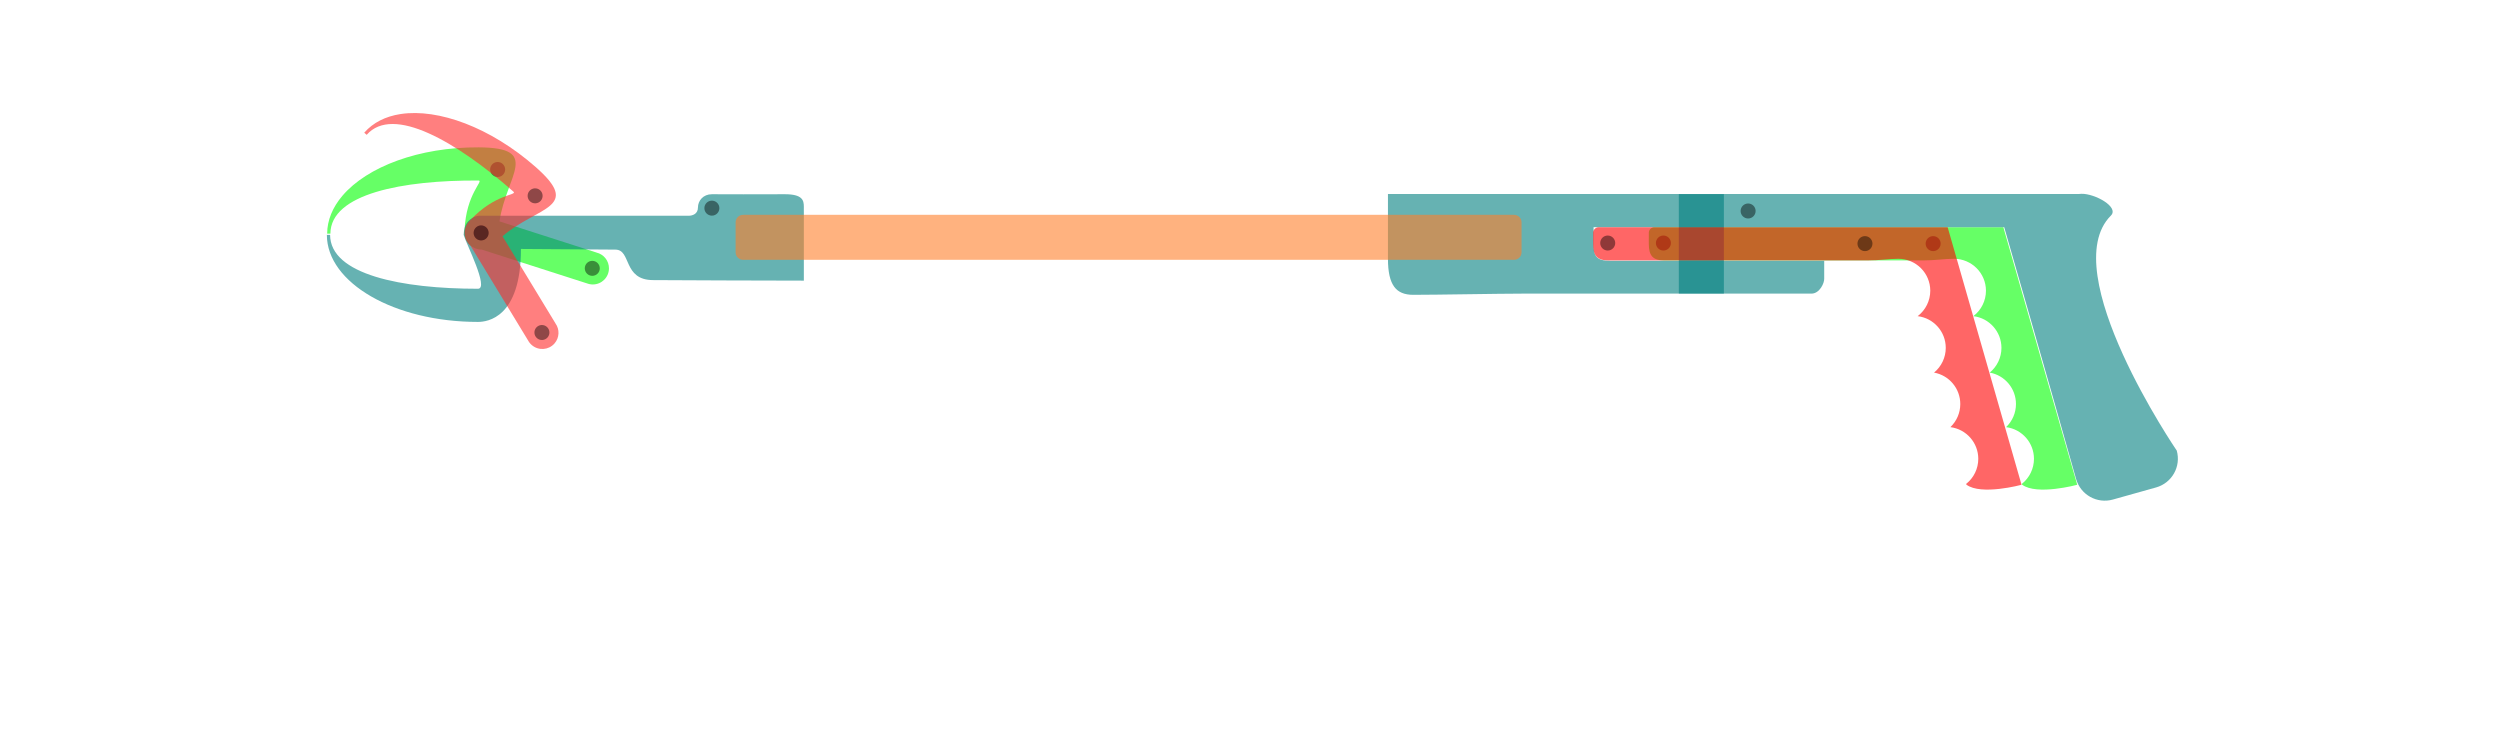
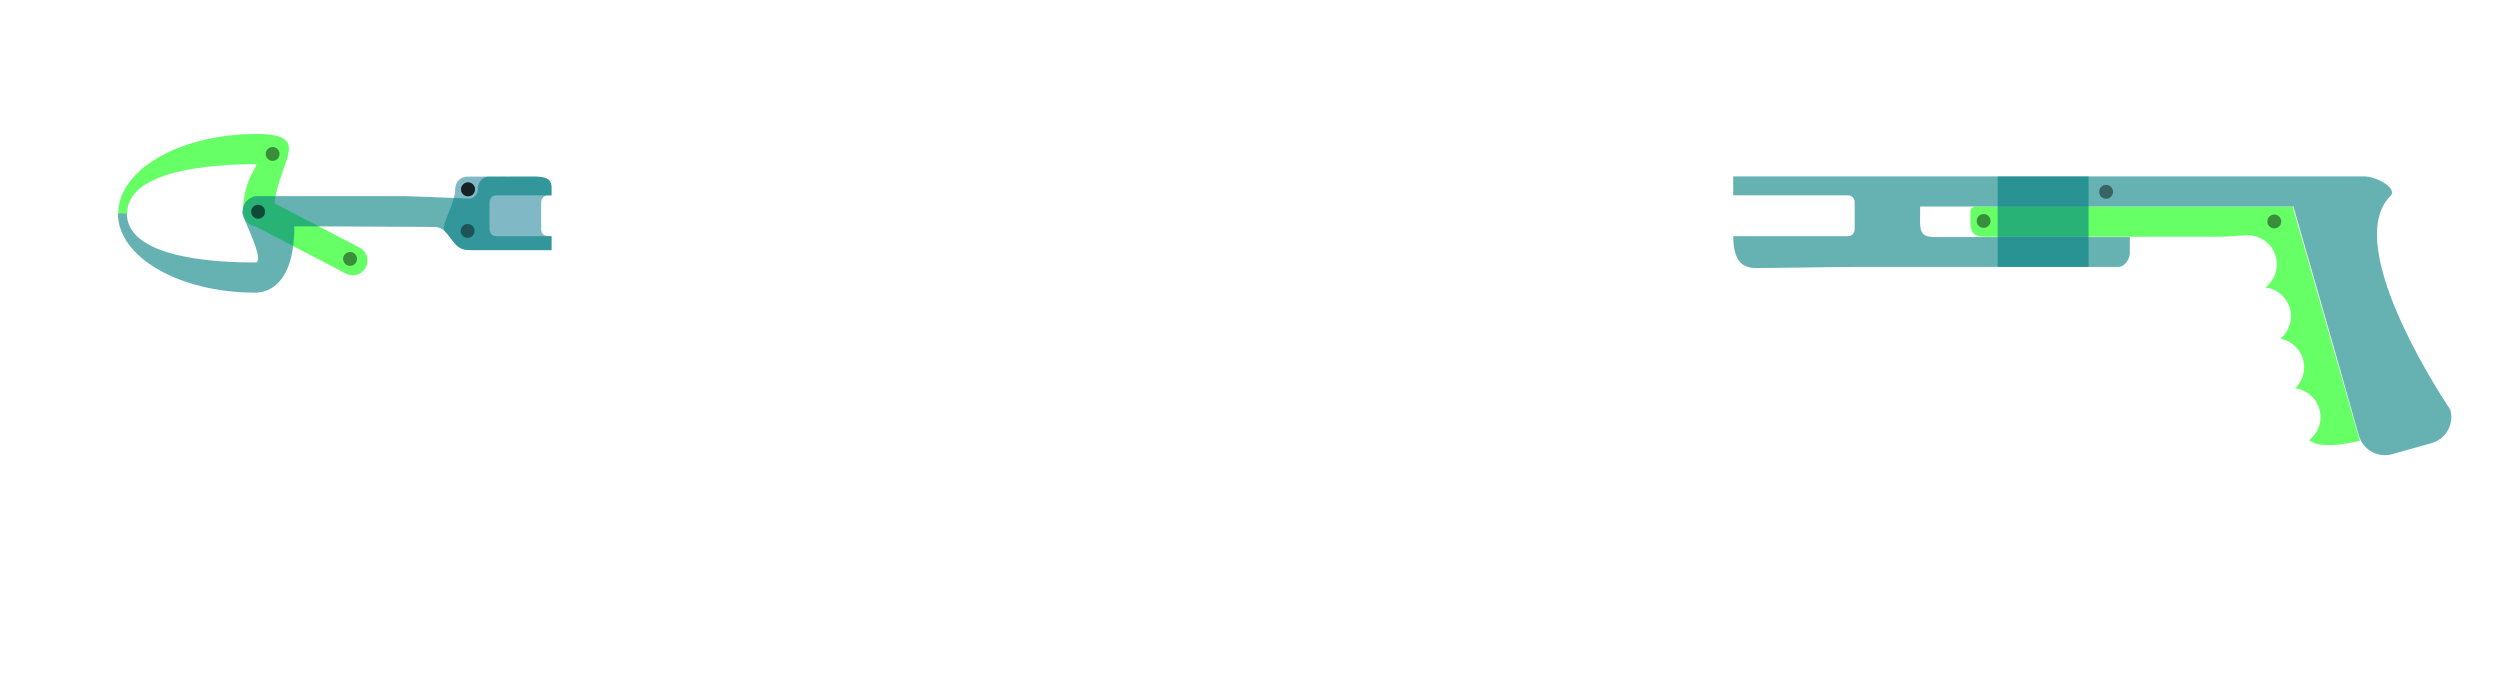
- <svg xmlns="http://www.w3.org/2000/svg" width="1000mm" height="300mm" viewBox="0 0 1000 300" version="1.1" id="svg5">
+ <svg xmlns="http://www.w3.org/2000/svg" width="1100mm" height="300mm" viewBox="0 0 1100 300" version="1.1" id="svg5">
  <defs id="defs2" />
  <g id="layer3" style="display:inline">
-     <g id="g11406" transform="translate(0,-5.858881)">
+     <g id="g11406" transform="translate(207.4336,-5.858881)">
      <path id="path18345" style="display:inline;vector-effect:non-scaling-stroke;fill:#00ff00;fill-opacity:0.599;stroke:none;stroke-width:1.215;stroke-dasharray:none;stroke-opacity:1;-inkscape-stroke:hairline" d="m 661.891,96.754 v 0.011 c -0.043,-0.004 -0.085,-0.007 -0.128,-0.009 -1.141,0.002 -2.101,0.858 -2.232,1.992 -0.004,1.493 -0.011,2.761 -0.011,4.577 0,4.846 1.631,6.704 6.231,6.704 27.26,0 98.119,0.035 103.285,0 5.301,0 8.642,-0.653 12.564,-0.653 7.06,-4.1e-4 12.783,5.723 12.783,12.782 -0.003,3.99 -1.87,7.75 -5.046,10.164 6.416,0.778 11.241,6.224 11.242,12.687 -0.002,3.832 -1.723,7.461 -4.689,9.887 6.08,1.103 10.5,6.398 10.499,12.578 -10e-4,3.491 -1.431,6.829 -3.956,9.239 6.378,0.819 11.154,6.248 11.154,12.678 -4.5e-4,3.901 -1.782,7.588 -4.839,10.013 0,0 0.004,0.254 0.093,0.321 5.87,4.424 22.052,0.048 22.052,0.048 L 801.335,96.754 Z" />
-       <circle style="vector-effect:non-scaling-stroke;fill:#000000;fill-opacity:0.441;stroke-width:0.265;-inkscape-stroke:hairline" id="path575" cx="773.258" cy="103.308" r="3" />
-       <circle style="vector-effect:non-scaling-stroke;fill:#000000;fill-opacity:0.441;stroke-width:0.265;-inkscape-stroke:hairline" id="circle1445" cx="665.361" cy="103.073" r="3" />
+       <circle style="vector-effect:non-scaling-stroke;fill:#000000;fill-opacity:0.441;stroke-width:0.269;-inkscape-stroke:hairline" id="path575" cx="793.258" cy="103.308" r="3.05" />
+       <circle style="vector-effect:non-scaling-stroke;fill:#000000;fill-opacity:0.441;stroke-width:0.269;-inkscape-stroke:hairline" id="circle1445" cx="665.361" cy="103.073" r="3.05" />
    </g>
-     <g id="g11386" transform="translate(0,2.836075)">
-       <path id="path18628" style="display:inline;fill:#00ff00;fill-opacity:0.599;stroke-width:4.882;stroke-dasharray:19.527, 19.527" d="m 137.017,75.41 c -0.039,0.045 -0.077,0.091 -0.116,0.136 -3.843,4.548 -6.011,9.66 -6.04,15.071 l 2.1e-4,0.01 1.296,0.008 -2e-4,-0.01 c 0.086,-15.939 28.848,-21.417 59.246,-21.253 2.284,0.012 -4.985,5.215 -5.581,19.885 -0.04,0.287 -0.061,0.576 -0.064,0.866 1e-4,0.206 0.01,0.412 0.028,0.617 -7.5e-4,0.059 -0.003,0.114 -0.003,0.173 0.002,-3.71e-4 0.018,-9.5e-5 0.022,3.09e-4 0.382,3.446 3.284,6.06 6.751,6.082 0.035,-0.003 0.07,-0.006 0.105,-0.009 l 41.99,13.486 0.005,-0.012 c 0.773,0.32 1.601,0.486 2.438,0.49 3.57,0.015 6.475,-2.867 6.491,-6.436 0.013,-3.013 -2.056,-5.635 -4.989,-6.323 l 0.002,-0.01 -38.805,-12.463 c 2.689,-18.376 17,-29.476 -8.319,-29.612 -23.892,-0.128 -44.588,7.756 -54.456,19.305 z" />
-       <circle style="vector-effect:non-scaling-stroke;fill:#000000;fill-opacity:0.441;stroke-width:0.265;-inkscape-stroke:hairline" id="circle1453" cx="192.453" cy="90.315" r="3" />
-       <circle style="vector-effect:non-scaling-stroke;fill:#000000;fill-opacity:0.441;stroke-width:0.265;-inkscape-stroke:hairline" id="circle1455" cx="236.912" cy="104.499" r="3" />
-       <circle style="vector-effect:non-scaling-stroke;fill:#000000;fill-opacity:0.441;stroke-width:0.265;-inkscape-stroke:hairline" id="circle1971" cx="199.059" cy="64.962" r="3" />
+     <g id="g12701" transform="rotate(-0.5366822,455.8028,8511.367)">
+       <path id="path12693" style="display:inline;fill:#00ff00;fill-opacity:0.599;stroke-width:4.882;stroke-dasharray:19.527, 19.527" d="m 191.474,56.105 c -23.892,-0.128 -44.588,7.756 -54.456,19.305 l -5.2e-4,-4e-6 c -0.039,0.045 -0.077,0.091 -0.115,0.136 -3.843,4.548 -6.011,9.66 -6.041,15.071 l 4.3e-4,0.01 1.296,0.008 2.646,-0.01 c 0.086,-15.939 26.202,-21.417 56.601,-21.253 2.284,0.012 -4.985,5.215 -5.581,19.885 -0.04,0.287 -0.061,0.576 -0.063,0.866 1e-4,0.206 0.01,0.412 0.028,0.617 -7.5e-4,0.059 -0.003,0.115 -0.003,0.174 0.002,-3.71e-4 0.018,-2.01e-4 0.022,2.03e-4 0.167,1.508 0.817,2.856 1.785,3.898 0.002,0.002 0.003,0.003 0.005,0.005 0.968,1.052 2.268,1.807 3.766,2.088 0.035,0.004 0.07,0.007 0.105,0.01 l 38.91,20.763 0.007,-0.011 c 0.704,0.452 1.489,0.764 2.311,0.917 3.51,0.651 6.883,-1.665 7.535,-5.175 0.551,-2.962 -1.017,-5.912 -3.781,-7.111 l 0.004,-0.01 -35.959,-19.188 c -0.227,-0.163 -0.471,-0.331 -0.731,-0.501 0.013,-0.287 0.024,-0.578 0.029,-0.881 2.689,-18.376 17,-29.476 -8.319,-29.612 z" />
+       <circle style="vector-effect:non-scaling-stroke;fill:#000000;fill-opacity:0.441;stroke-width:0.269;-inkscape-stroke:hairline" id="circle12699" cx="199.059" cy="64.962" r="3.05" />
+       <circle style="display:inline;vector-effect:non-scaling-stroke;fill:#000000;fill-opacity:0.441;stroke-width:0.269;-inkscape-stroke:hairline" id="circle1455" cx="248.851" cy="68.156" r="3.05" transform="rotate(10.2787)" />
+       <circle style="display:inline;vector-effect:non-scaling-stroke;fill:#000000;fill-opacity:0.441;stroke-width:0.269;-inkscape-stroke:hairline" id="circle1453" cx="192.453" cy="90.315" r="3.05" transform="rotate(10.2787,192.4614,90.30752)" />
    </g>
  </g>
  <g id="layer1" style="display:inline">
-     <circle style="display:inline;vector-effect:non-scaling-stroke;fill:#000000;fill-opacity:0.441;stroke-width:0.265;-inkscape-stroke:hairline" id="circle11264" cx="192.453" cy="93.151" r="3" />
-     <path style="display:inline;fill:#008080;fill-opacity:0.599;stroke-width:4.592;stroke-dasharray:18.37, 18.37" d="m 832.592,77.523 c -0.387,0.009 -0.775,0.036 -1.165,0.083 H 555.18 v 6.248 13.5 6.077 c 0,10.688 3.264,14.5 10.142,14.5 9.647,0 34.215,-0.479 43.464,-0.479 8.98,0 106.934,0.036 115.78,0 3.339,-0.013 5.211,-4.322 5.118,-6 v -7.144 h -85.754 c -5.32,0 -6.538,-1.814 -6.538,-6.81 0,-2.514 0.043,-4.912 0.043,-6.611 H 801.686 c 0,0 19.346,67.17 28.735,100.651 1.788,6.376 8.359,10.07 14.735,8.282 l 17.263,-4.841 c 6.376,-1.788 10.071,-8.362 8.283,-14.738 0,0 -48.802,-71.546 -26.357,-93.99 3.45,-3.45 -6.423,-8.849 -11.752,-8.729 z" id="path2148" />
-     <path style="display:inline;fill:#008080;fill-opacity:0.599;stroke-width:4.592;stroke-dasharray:18.37, 18.37" d="m 284.762,77.689 c -3.467,0 -5.584,2.585 -5.584,5.305 0,2.591 -2.167,3.308 -3.75,3.308 h -83.756 c -1.748,0 -3.888,1.453 -4.832,2.743 -0.958,1.31 -1.244,2.613 -1.379,4.894 0.918,3.427 10.285,21.563 5.712,21.563 -30.393,0 -59.12,-5.631 -59.131,-21.563 h -1.296 c 0.007,19.236 27.059,34.829 60.427,34.829 3.692,2e-5 17.204,-1.531 17.204,-29.186 0,0 12.37,0.103 37.807,0.267 6.419,0.041 2.908,12.113 14.978,12.19 17.024,0.109 38.101,0.172 60.378,0.217 v -6.207 c 0,-6.343 0,-7.686 0,-13.5 v -6.248 l -0.005,-3.687 c 0,-2.498 -0.582,-4.926 -7.574,-4.926 -8.704,0 -25.818,0.089 -29.199,0 z" id="rect288" />
-     <circle style="display:inline;vector-effect:non-scaling-stroke;fill:#000000;fill-opacity:0.441;stroke-width:0.265;-inkscape-stroke:hairline" id="circle1447" cx="699.248" cy="84.397" r="3" />
-     <circle style="display:inline;vector-effect:non-scaling-stroke;fill:#000000;fill-opacity:0.441;stroke-width:0.265;-inkscape-stroke:hairline" id="circle1451" cx="284.751" cy="83.261" r="3" />
-     <rect style="vector-effect:non-scaling-stroke;fill:#ff7f2a;fill-opacity:0.6;stroke:none;stroke-width:0.265;stroke-opacity:1;-inkscape-stroke:hairline" id="rect11544" width="314.379" height="18" x="294.243" y="85.933" rx="3" ry="3" />
-     <rect style="display:inline;vector-effect:non-scaling-stroke;fill:#007f7f;fill-opacity:0.6;stroke-width:0.241;-inkscape-stroke:hairline" id="rect1915" width="18.024" height="39.788" x="671.527" y="77.645" />
+     <g id="g11995" transform="translate(207.4336)">
+       <path id="path2148" style="display:inline;fill:#008080;fill-opacity:0.599;stroke-width:4.592;stroke-dasharray:18.37, 18.37" d="m 831.427,77.607 -276.247,-3.68e-4 v 6.248 2.078 h 50.441 c 1.662,0 3,1.338 3,3 v 12 c 0,1.662 -1.338,3 -3,3 h -50.432 c 0.105,10.294 3.366,13.998 10.132,13.998 9.647,0 34.215,-0.479 43.464,-0.479 8.98,0 106.935,0.036 115.781,0 3.339,-0.013 5.211,-4.322 5.118,-6 v -7.144 H 643.93 c -5.32,0 -6.539,-1.814 -6.539,-6.81 0,-2.514 0.043,-4.911 0.043,-6.611 h 164.25 c 0,0 19.347,67.17 28.736,100.651 1.788,6.376 8.359,10.07 14.735,8.282 l 17.263,-4.841 c 6.376,-1.788 10.071,-8.362 8.283,-14.738 0,0 -48.801,-71.545 -26.357,-93.99 3.45,-3.45 -6.424,-8.767 -11.753,-8.646 -0.368,0 -0.708,0 -1.165,0 z" />
+       <circle style="display:inline;vector-effect:non-scaling-stroke;fill:#000000;fill-opacity:0.441;stroke-width:0.269;-inkscape-stroke:hairline" id="circle1447" cx="719.248" cy="84.397" r="3.05" />
+     </g>
+     <g id="g12849" transform="translate(-78.86586)" style="display:inline">
+       <path id="path12843" style="display:inline;fill:#2c89a0;fill-opacity:0.599;stroke-width:4.592;stroke-dasharray:18.37, 18.37" d="m 284.762,77.689 c -3.467,0 -5.584,2.585 -5.584,5.305 0,7.135 -7.029,16.725 -4.484,18.821 4.913,5.352 4.354,8.261 12.065,8.261 11.36,0 26.153,-0.018 34.78,0 v -4.026 -2.117 h -1.543 c -1.662,0 -3,-1.338 -3,-3 V 88.933 c 0,-1.662 1.338,-3 3,-3 h 1.543 l -0.005,-3.319 c 0,-2.498 -0.581,-4.925 -7.573,-4.925 -8.704,0 -25.818,0.089 -29.199,0 z" />
+       <circle style="display:inline;vector-effect:non-scaling-stroke;fill:#000000;fill-opacity:0.441;stroke-width:0.269;-inkscape-stroke:hairline" id="circle12847" cx="284.801" cy="83.311" r="3.05" />
+       <circle style="display:inline;vector-effect:non-scaling-stroke;fill:#000000;fill-opacity:0.441;stroke-width:0.269;-inkscape-stroke:hairline" id="circle12851" cx="284.801" cy="83.311" r="3.05" />
+     </g>
+     <g id="g12000" transform="translate(-78.86586)" style="display:inline">
+       <path id="rect288" style="display:inline;fill:#008080;fill-opacity:0.599;stroke-width:4.592;stroke-dasharray:18.37, 18.37" d="m 289.056,83.524 c 0.018,2.29 -2.269,4.219 -4.279,3.836 -0.517,-0.038 -26.006,-1.058 -27.446,-1.058 l -21.886,3.7e-5 -43.772,7.2e-5 c -1.748,3e-6 -3.888,1.453 -4.832,2.743 -0.958,1.31 -1.244,2.613 -1.379,4.894 0.918,3.427 10.285,21.563 5.712,21.563 -30.393,0 -56.474,-5.631 -56.485,-21.563 h -3.942 c 0.007,19.236 27.059,34.829 60.427,34.829 3.692,2e-5 17.204,-1.531 17.204,-29.186 0,0 36.183,0.103 61.62,0.267 7.175,0.046 7.219,10.193 14.978,10.193 5.895,0 33.791,-0.006 36.565,0 v -3.992 -2.117 l -24.297,-1.9e-4 c -1.662,-1e-5 -3,-1.338 -3,-3 V 88.933 c 0,-1.662 1.338,-3 3,-3 h 24.297 l -0.005,-3.319 c 0,-2.498 -0.581,-4.925 -7.573,-4.925 -8.704,0 -16.471,0.089 -19.851,0 -3.467,0 -5.075,3.114 -5.054,5.834 z" />
+       <circle style="display:inline;vector-effect:non-scaling-stroke;fill:#000000;fill-opacity:0.441;stroke-width:0.269;-inkscape-stroke:hairline" id="circle11264" cx="192.453" cy="93.151" r="3.05" />
+       <circle style="display:inline;vector-effect:non-scaling-stroke;fill:#000000;fill-opacity:0.441;stroke-width:0.269;-inkscape-stroke:hairline" id="circle1451" cx="284.801" cy="83.311" r="3.05" />
+       <circle style="display:inline;vector-effect:non-scaling-stroke;fill:#000000;fill-opacity:0.441;stroke-width:0.269;-inkscape-stroke:hairline" id="circle12853" cx="284.625" cy="101.612" r="3.05" />
+     </g>
+     <rect style="display:inline;vector-effect:non-scaling-stroke;fill:#007f7f;fill-opacity:0.6;stroke-width:0.241;-inkscape-stroke:hairline" id="rect1915" width="40.003" height="39.788" x="878.962" y="77.645" />
  </g>
-   <g id="layer2" style="display:inline">
-     <g id="g11396" style="display:inline" transform="rotate(40.90609,188.6251,91.74281)">
-       <path id="path11388" style="display:inline;fill:#ff2a2a;fill-opacity:0.599;stroke-width:4.882;stroke-dasharray:19.527, 19.527" d="m 137.017,75.41 c -0.039,0.045 -0.077,0.091 -0.116,0.136 -3.843,4.548 -6.011,9.66 -6.04,15.071 l 2.1e-4,0.01 1.296,0.008 -2e-4,-0.01 c 0.086,-15.939 28.848,-21.417 59.246,-21.253 2.284,0.012 -4.985,5.215 -5.581,19.885 -0.04,0.287 -0.061,0.576 -0.064,0.866 1e-4,0.206 0.01,0.412 0.028,0.617 -7.5e-4,0.059 -0.003,0.114 -0.003,0.173 0.002,-3.71e-4 0.018,-9.5e-5 0.022,3.09e-4 0.382,3.446 3.284,6.06 6.751,6.082 0.035,-0.003 0.07,-0.006 0.105,-0.009 l 41.99,13.486 0.005,-0.012 c 0.773,0.32 1.601,0.486 2.438,0.49 3.57,0.015 6.475,-2.867 6.491,-6.436 0.013,-3.013 -2.056,-5.635 -4.989,-6.323 l 0.002,-0.01 -38.805,-12.463 c 2.689,-18.376 17,-29.476 -8.319,-29.612 -23.892,-0.128 -44.588,7.756 -54.456,19.305 z" />
-       <circle style="vector-effect:non-scaling-stroke;fill:#000000;fill-opacity:0.441;stroke-width:0.265;-inkscape-stroke:hairline" id="circle11390" cx="192.453" cy="90.315" r="3" />
-       <circle style="vector-effect:non-scaling-stroke;fill:#000000;fill-opacity:0.441;stroke-width:0.265;-inkscape-stroke:hairline" id="circle11392" cx="236.912" cy="104.499" r="3" />
-       <circle style="vector-effect:non-scaling-stroke;fill:#000000;fill-opacity:0.441;stroke-width:0.265;-inkscape-stroke:hairline" id="circle11394" cx="199.059" cy="64.962" r="3" />
+   <g id="layer2" style="display:none">
+     <g id="g11414" style="display:inline" transform="translate(180.1601,-5.858881)">
+       <path id="path11408" style="display:inline;vector-effect:non-scaling-stroke;fill:#ff0000;fill-opacity:0.599;stroke:none;stroke-width:1.215;stroke-dasharray:none;stroke-opacity:1;-inkscape-stroke:hairline" d="m 666.891,96.754 v 0.011 c -0.043,-0.004 -0.085,-0.007 -0.128,-0.009 -1.141,0.002 -2.101,0.858 -2.232,1.992 -0.004,1.493 -0.011,2.761 -0.011,4.577 0,4.846 1.631,6.704 6.231,6.704 27.26,0 98.119,0.035 103.285,0 5.301,0 8.642,-0.653 12.564,-0.653 7.06,-4.1e-4 12.783,5.723 12.783,12.782 -0.003,3.99 -1.87,7.75 -5.046,10.164 6.416,0.778 11.241,6.224 11.242,12.687 -0.002,3.832 -1.723,7.461 -4.689,9.887 6.08,1.103 10.5,6.398 10.499,12.578 -10e-4,3.491 -1.431,6.829 -3.956,9.239 6.378,0.819 11.154,6.248 11.154,12.678 -4.5e-4,3.901 -1.782,7.588 -4.839,10.013 0,0 0.004,0.254 0.093,0.321 5.87,4.424 22.052,0.048 22.052,0.048 L 806.336,96.754 Z" />
+       <circle style="vector-effect:non-scaling-stroke;fill:#000000;fill-opacity:0.441;stroke-width:0.269;-inkscape-stroke:hairline" id="circle11410" cx="773.259" cy="103.308" r="3.05" />
+       <circle style="vector-effect:non-scaling-stroke;fill:#000000;fill-opacity:0.441;stroke-width:0.269;-inkscape-stroke:hairline" id="circle11412" cx="670.362" cy="103.073" r="3.05" />
    </g>
-     <g id="g11414" style="display:inline" transform="translate(-27.27355,-5.858881)">
-       <path id="path11408" style="display:inline;vector-effect:non-scaling-stroke;fill:#ff0000;fill-opacity:0.599;stroke:none;stroke-width:1.215;stroke-dasharray:none;stroke-opacity:1;-inkscape-stroke:hairline" d="m 666.891,96.754 v 0.011 c -0.043,-0.004 -0.085,-0.007 -0.128,-0.009 -1.141,0.002 -2.101,0.858 -2.232,1.992 -0.004,1.493 -0.011,2.761 -0.011,4.577 0,4.846 1.631,6.704 6.231,6.704 27.26,0 98.119,0.035 103.285,0 5.301,0 8.642,-0.653 12.564,-0.653 7.06,-4.1e-4 12.783,5.723 12.783,12.782 -0.003,3.99 -1.87,7.75 -5.046,10.164 6.416,0.778 11.241,6.224 11.242,12.687 -0.002,3.832 -1.723,7.461 -4.689,9.887 6.08,1.103 10.5,6.398 10.499,12.578 -10e-4,3.491 -1.431,6.829 -3.956,9.239 6.378,0.819 11.154,6.248 11.154,12.678 -4.5e-4,3.901 -1.782,7.588 -4.839,10.013 0,0 0.004,0.254 0.093,0.321 5.87,4.424 22.052,0.048 22.052,0.048 L 806.336,96.754 Z" />
-       <circle style="vector-effect:non-scaling-stroke;fill:#000000;fill-opacity:0.441;stroke-width:0.265;-inkscape-stroke:hairline" id="circle11410" cx="773.258" cy="103.308" r="3" />
-       <circle style="vector-effect:non-scaling-stroke;fill:#000000;fill-opacity:0.441;stroke-width:0.265;-inkscape-stroke:hairline" id="circle11412" cx="670.362" cy="103.073" r="3" />
+     <g id="g12767" transform="rotate(36.98777,148.824,-26.14678)" style="display:inline;fill:#ff5555">
+       <path id="path12759" style="display:inline;fill:#ff5555;fill-opacity:0.599;stroke-width:4.882;stroke-dasharray:19.527, 19.527" d="m 191.474,56.105 c -23.892,-0.128 -44.588,7.756 -54.456,19.305 l -5.2e-4,-4e-6 c -0.039,0.045 -0.077,0.091 -0.115,0.136 -3.843,4.548 -6.011,9.66 -6.041,15.071 l 4.3e-4,0.01 1.296,0.008 2.646,-0.01 c 0.086,-15.939 26.202,-21.417 56.601,-21.253 2.284,0.012 -4.985,5.215 -5.581,19.885 -0.04,0.287 -0.061,0.576 -0.063,0.866 1e-4,0.206 0.01,0.412 0.028,0.617 -7.5e-4,0.059 -0.003,0.115 -0.003,0.174 0.002,-3.71e-4 0.018,-2.01e-4 0.022,2.03e-4 0.167,1.508 0.817,2.856 1.785,3.898 0.002,0.002 0.003,0.003 0.005,0.005 0.968,1.052 2.268,1.807 3.766,2.088 0.035,0.004 0.07,0.007 0.105,0.01 l 38.91,20.763 0.007,-0.011 c 0.704,0.452 1.489,0.764 2.311,0.917 3.51,0.651 6.883,-1.665 7.535,-5.175 0.551,-2.962 -1.017,-5.912 -3.781,-7.111 l 0.004,-0.01 -35.959,-19.188 c -0.227,-0.163 -0.471,-0.331 -0.731,-0.501 0.013,-0.287 0.024,-0.578 0.029,-0.881 2.689,-18.376 17,-29.476 -8.319,-29.612 z" />
+       <circle style="vector-effect:non-scaling-stroke;fill:#333333;fill-opacity:0.441;stroke-width:0.269;-inkscape-stroke:hairline" id="circle12761" cx="199.059" cy="64.962" r="3.05" />
+       <circle style="display:inline;vector-effect:non-scaling-stroke;fill:#333333;fill-opacity:0.441;stroke-width:0.269;-inkscape-stroke:hairline" id="circle12763" cx="248.851" cy="68.156" r="3.05" transform="rotate(10.2787)" />
+       <circle style="display:inline;vector-effect:non-scaling-stroke;fill:#333333;fill-opacity:0.441;stroke-width:0.269;-inkscape-stroke:hairline" id="circle12765" cx="192.453" cy="90.315" r="3.05" transform="rotate(10.2787,192.4614,90.30752)" />
    </g>
  </g>
</svg>
